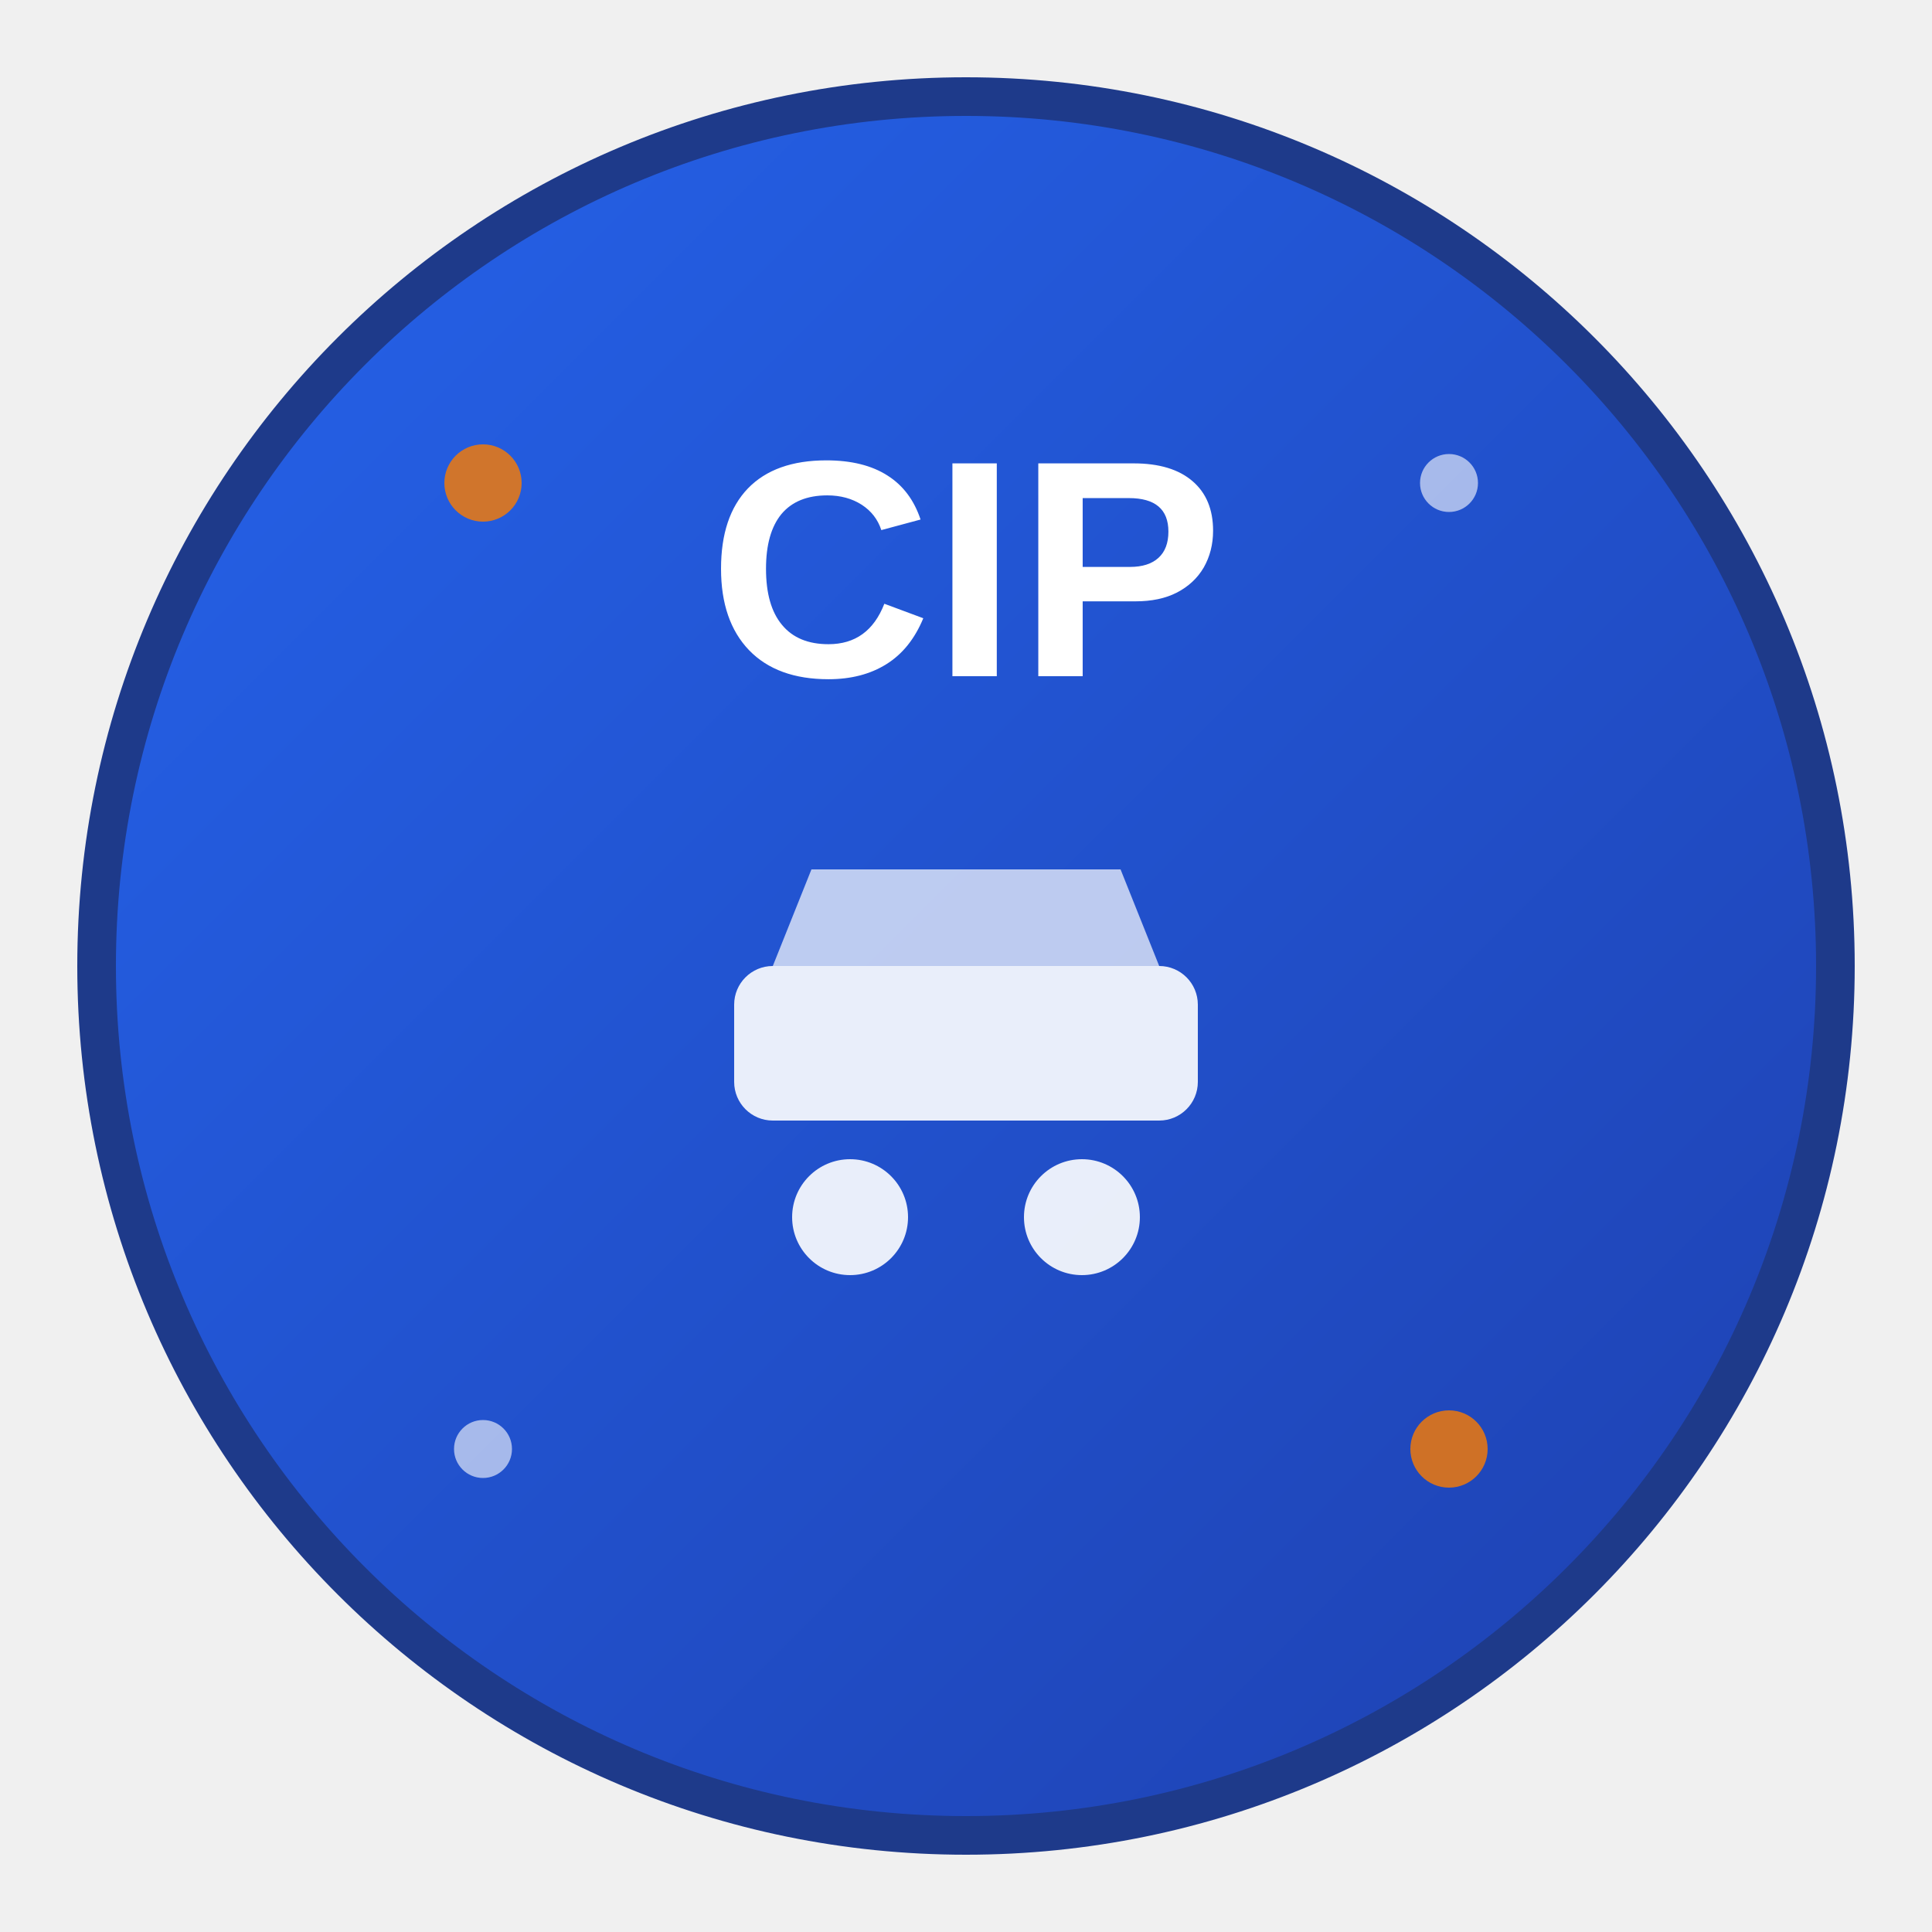
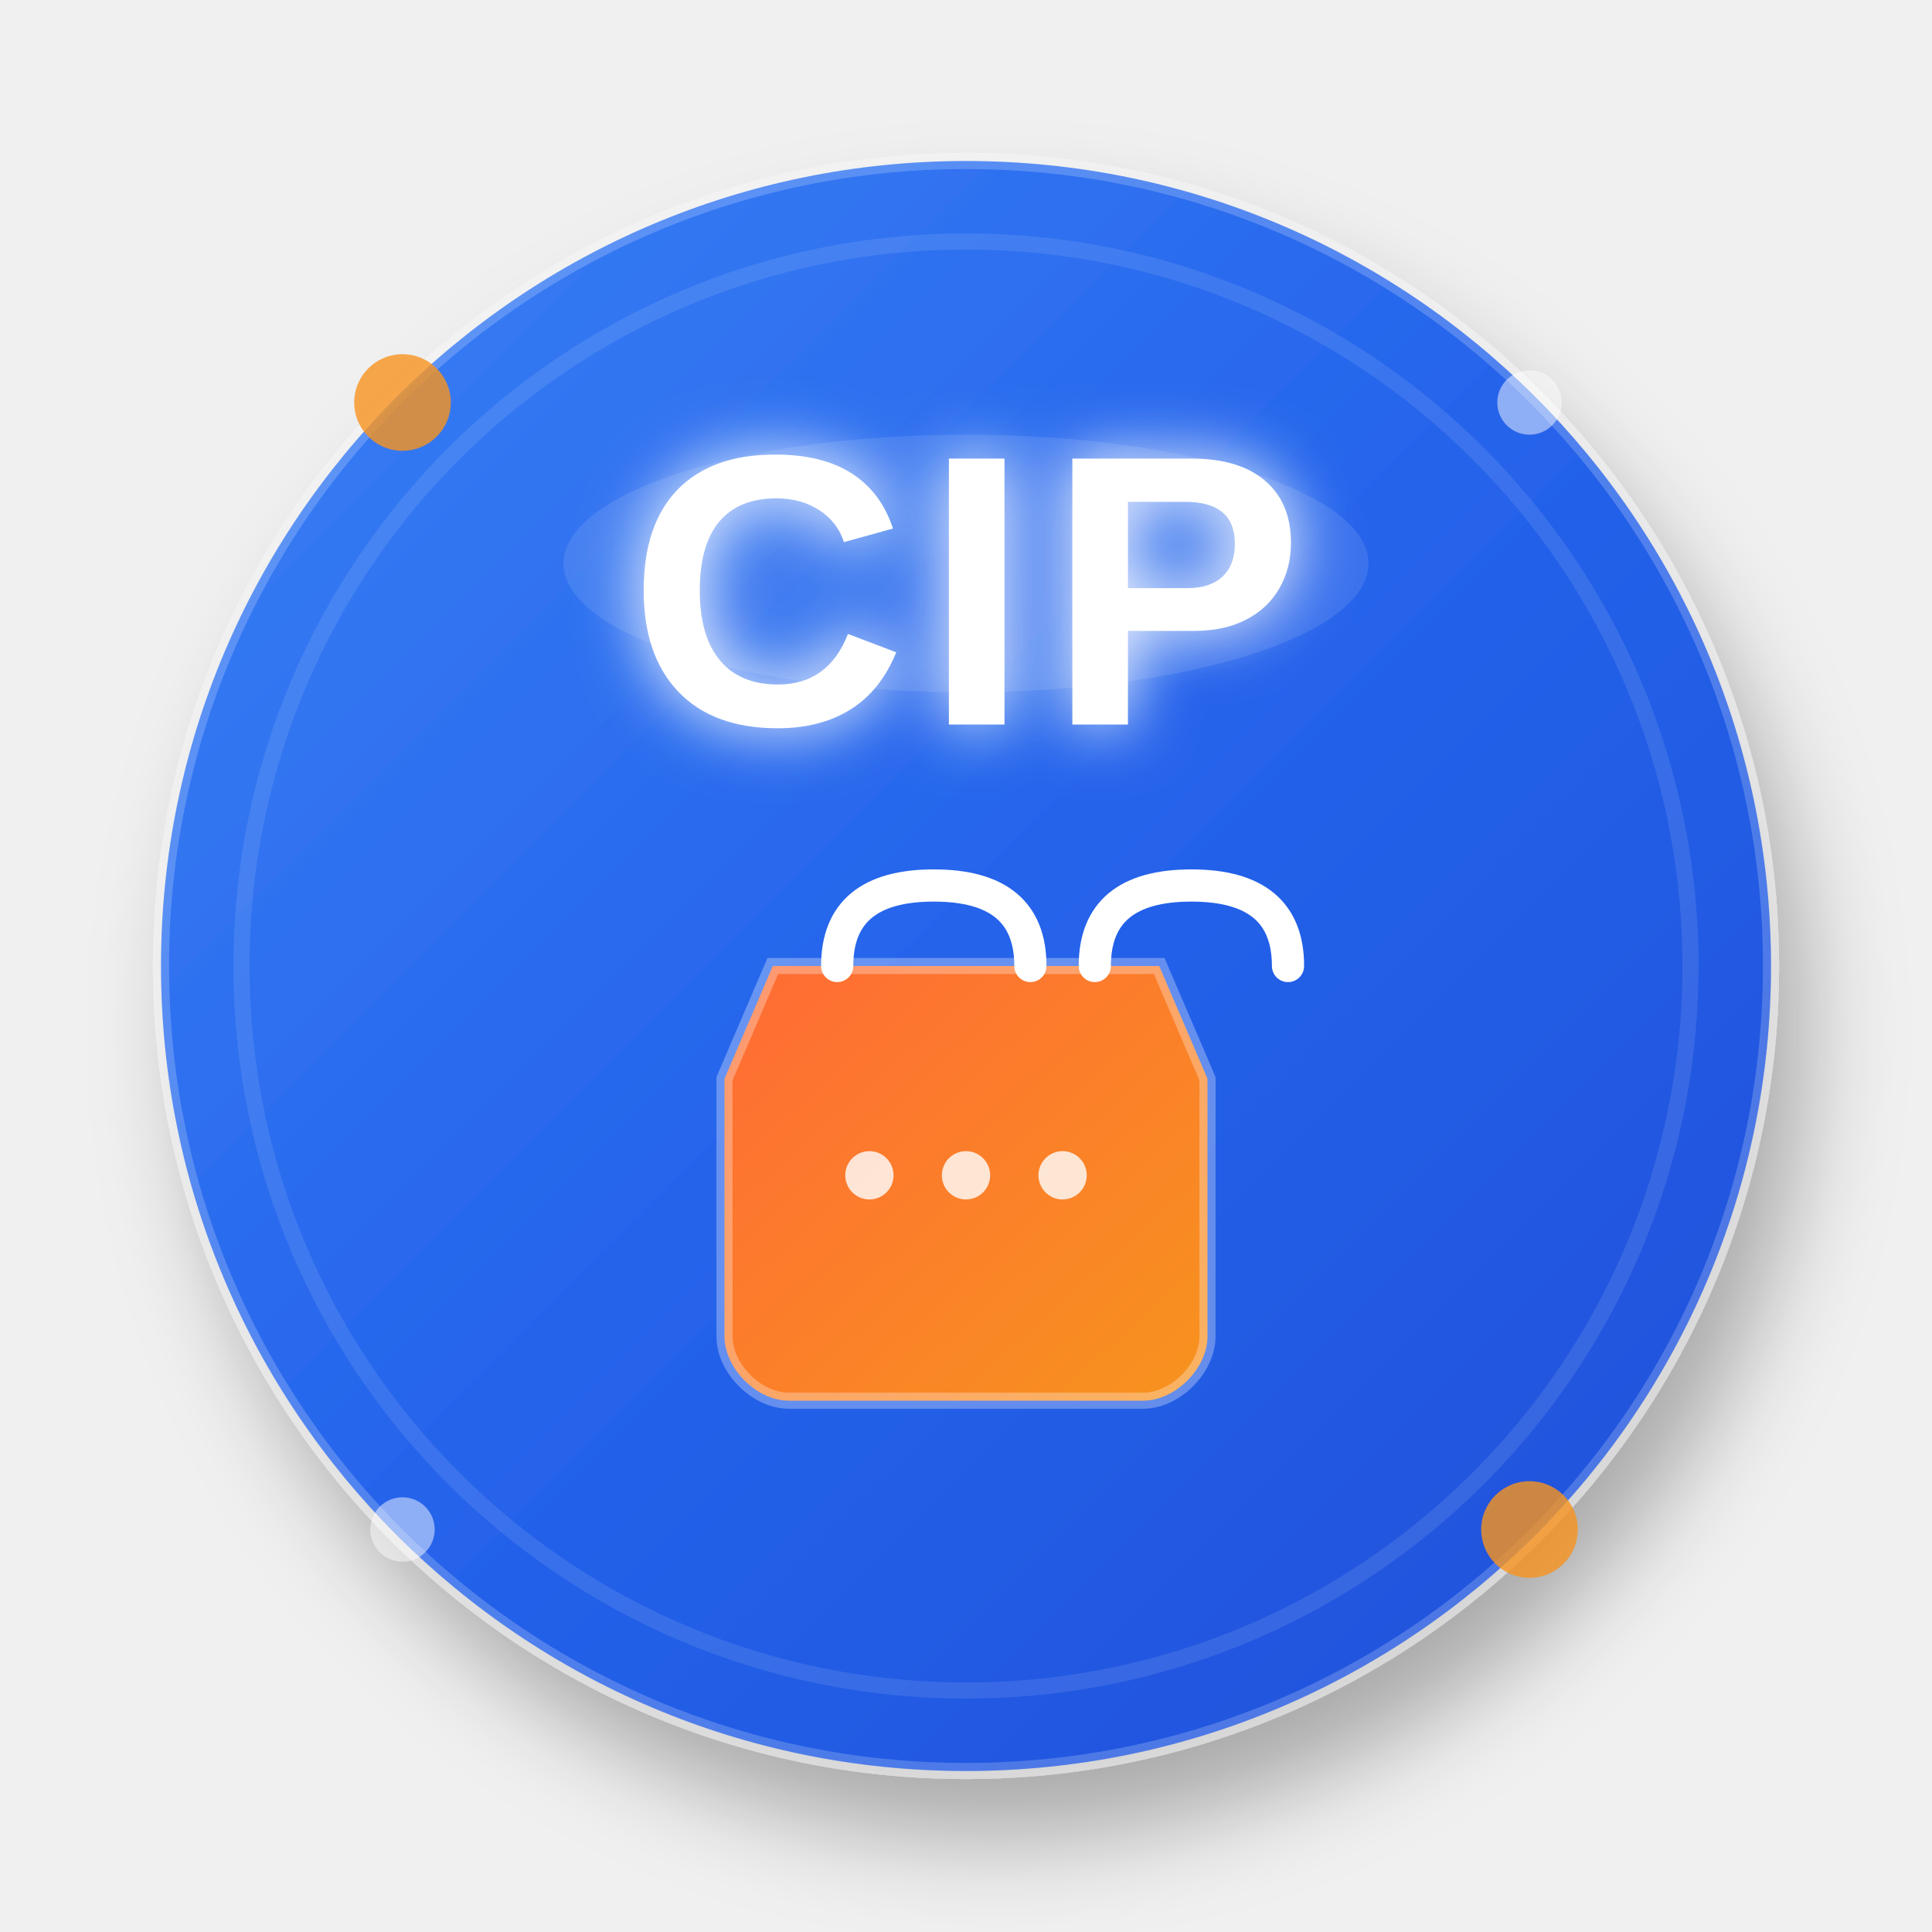
- <svg xmlns="http://www.w3.org/2000/svg" viewBox="0 0 100 100" width="100" height="100" preserveAspectRatio="xMidYMid meet">
+ <svg xmlns="http://www.w3.org/2000/svg" viewBox="0 0 120 120" width="120" height="120">
  <defs>
-     <linearGradient id="cipGradient" x1="0%" y1="0%" x2="100%" y2="100%">
-       <stop offset="0%" style="stop-color:#2563eb;stop-opacity:1" />
-       <stop offset="100%" style="stop-color:#1e40af;stop-opacity:1" />
+     <linearGradient id="mainGradient" x1="0%" y1="0%" x2="100%" y2="100%">
+       <stop offset="0%" style="stop-color:#3b82f6;stop-opacity:1" />
+       <stop offset="50%" style="stop-color:#2563eb;stop-opacity:1" />
+       <stop offset="100%" style="stop-color:#1d4ed8;stop-opacity:1" />
    </linearGradient>
+     <linearGradient id="shopeeGradient" x1="0%" y1="0%" x2="100%" y2="100%">
+       <stop offset="0%" style="stop-color:#ff6b35;stop-opacity:1" />
+       <stop offset="100%" style="stop-color:#f7931e;stop-opacity:1" />
+     </linearGradient>
+     <filter id="shadow" x="-50%" y="-50%" width="200%" height="200%">
+       <feDropShadow dx="2" dy="4" stdDeviation="3" flood-color="#000000" flood-opacity="0.3" />
+     </filter>
+     <filter id="innerGlow" x="-50%" y="-50%" width="200%" height="200%">
+       <feGaussianBlur stdDeviation="2" result="coloredBlur" />
+       <feMerge>
+         <feMergeNode in="coloredBlur" />
+         <feMergeNode in="SourceGraphic" />
+       </feMerge>
+     </filter>
  </defs>
-   <circle cx="50" cy="50" r="45" fill="url(#cipGradient)" stroke="#1e3a8a" stroke-width="2" />
-   <text x="50" y="35" font-family="Arial, sans-serif" font-size="16" font-weight="bold" fill="white" text-anchor="middle">CIP</text>
-   <g transform="translate(50, 55)">
-     <rect x="-12" y="-5" width="24" height="8" rx="2" fill="white" opacity="0.9" />
-     <circle cx="-6" cy="8" r="3" fill="white" opacity="0.9" />
-     <circle cx="6" cy="8" r="3" fill="white" opacity="0.9" />
-     <path d="M-10 -5 L-8 -10 L8 -10 L10 -5" fill="white" opacity="0.7" />
+   <circle cx="60" cy="60" r="50" fill="url(#mainGradient)" filter="url(#shadow)" stroke="rgba(255,255,255,0.2)" stroke-width="1" />
+   <circle cx="60" cy="60" r="45" fill="none" stroke="rgba(255,255,255,0.1)" stroke-width="1" />
+   <g filter="url(#innerGlow)">
+     <text x="60" y="45" font-family="Arial, sans-serif" font-size="24" font-weight="900" fill="white" text-anchor="middle" letter-spacing="1px">CIP</text>
  </g>
-   <circle cx="25" cy="25" r="2" fill="#fb7c00" opacity="0.8" />
-   <circle cx="75" cy="75" r="2" fill="#fb7c00" opacity="0.8" />
-   <circle cx="75" cy="25" r="1.5" fill="white" opacity="0.6" />
-   <circle cx="25" cy="75" r="1.5" fill="white" opacity="0.6" />
+   <g transform="translate(60, 75)">
+     <path d="M-15 -8 L-12 -15 L12 -15 L15 -8 L15 8 C15 10 13 12 11 12 L-11 12 C-13 12 -15 10 -15 8 Z" fill="url(#shopeeGradient)" stroke="rgba(255,255,255,0.3)" stroke-width="1" />
+     <path d="M-8 -15 Q-8 -20 -2 -20 Q4 -20 4 -15" fill="none" stroke="white" stroke-width="2" stroke-linecap="round" />
+     <path d="M8 -15 Q8 -20 14 -20 Q20 -20 20 -15" fill="none" stroke="white" stroke-width="2" stroke-linecap="round" />
+     <circle cx="-6" cy="-2" r="1.5" fill="white" opacity="0.8" />
+     <circle cx="0" cy="-2" r="1.5" fill="white" opacity="0.8" />
+     <circle cx="6" cy="-2" r="1.5" fill="white" opacity="0.8" />
+   </g>
+   <g opacity="0.8">
+     <circle cx="25" cy="25" r="3" fill="#f7931e">
+       <animate attributeName="opacity" values="0.5;1;0.5" dur="2s" repeatCount="indefinite" />
+     </circle>
+     <circle cx="95" cy="95" r="3" fill="#f7931e">
+       <animate attributeName="opacity" values="1;0.5;1" dur="2s" repeatCount="indefinite" />
+     </circle>
+     <circle cx="95" cy="25" r="2" fill="rgba(255,255,255,0.6)" />
+     <circle cx="25" cy="95" r="2" fill="rgba(255,255,255,0.6)" />
+   </g>
+   <ellipse cx="60" cy="35" rx="25" ry="8" fill="rgba(255,255,255,0.1)" />
</svg>
